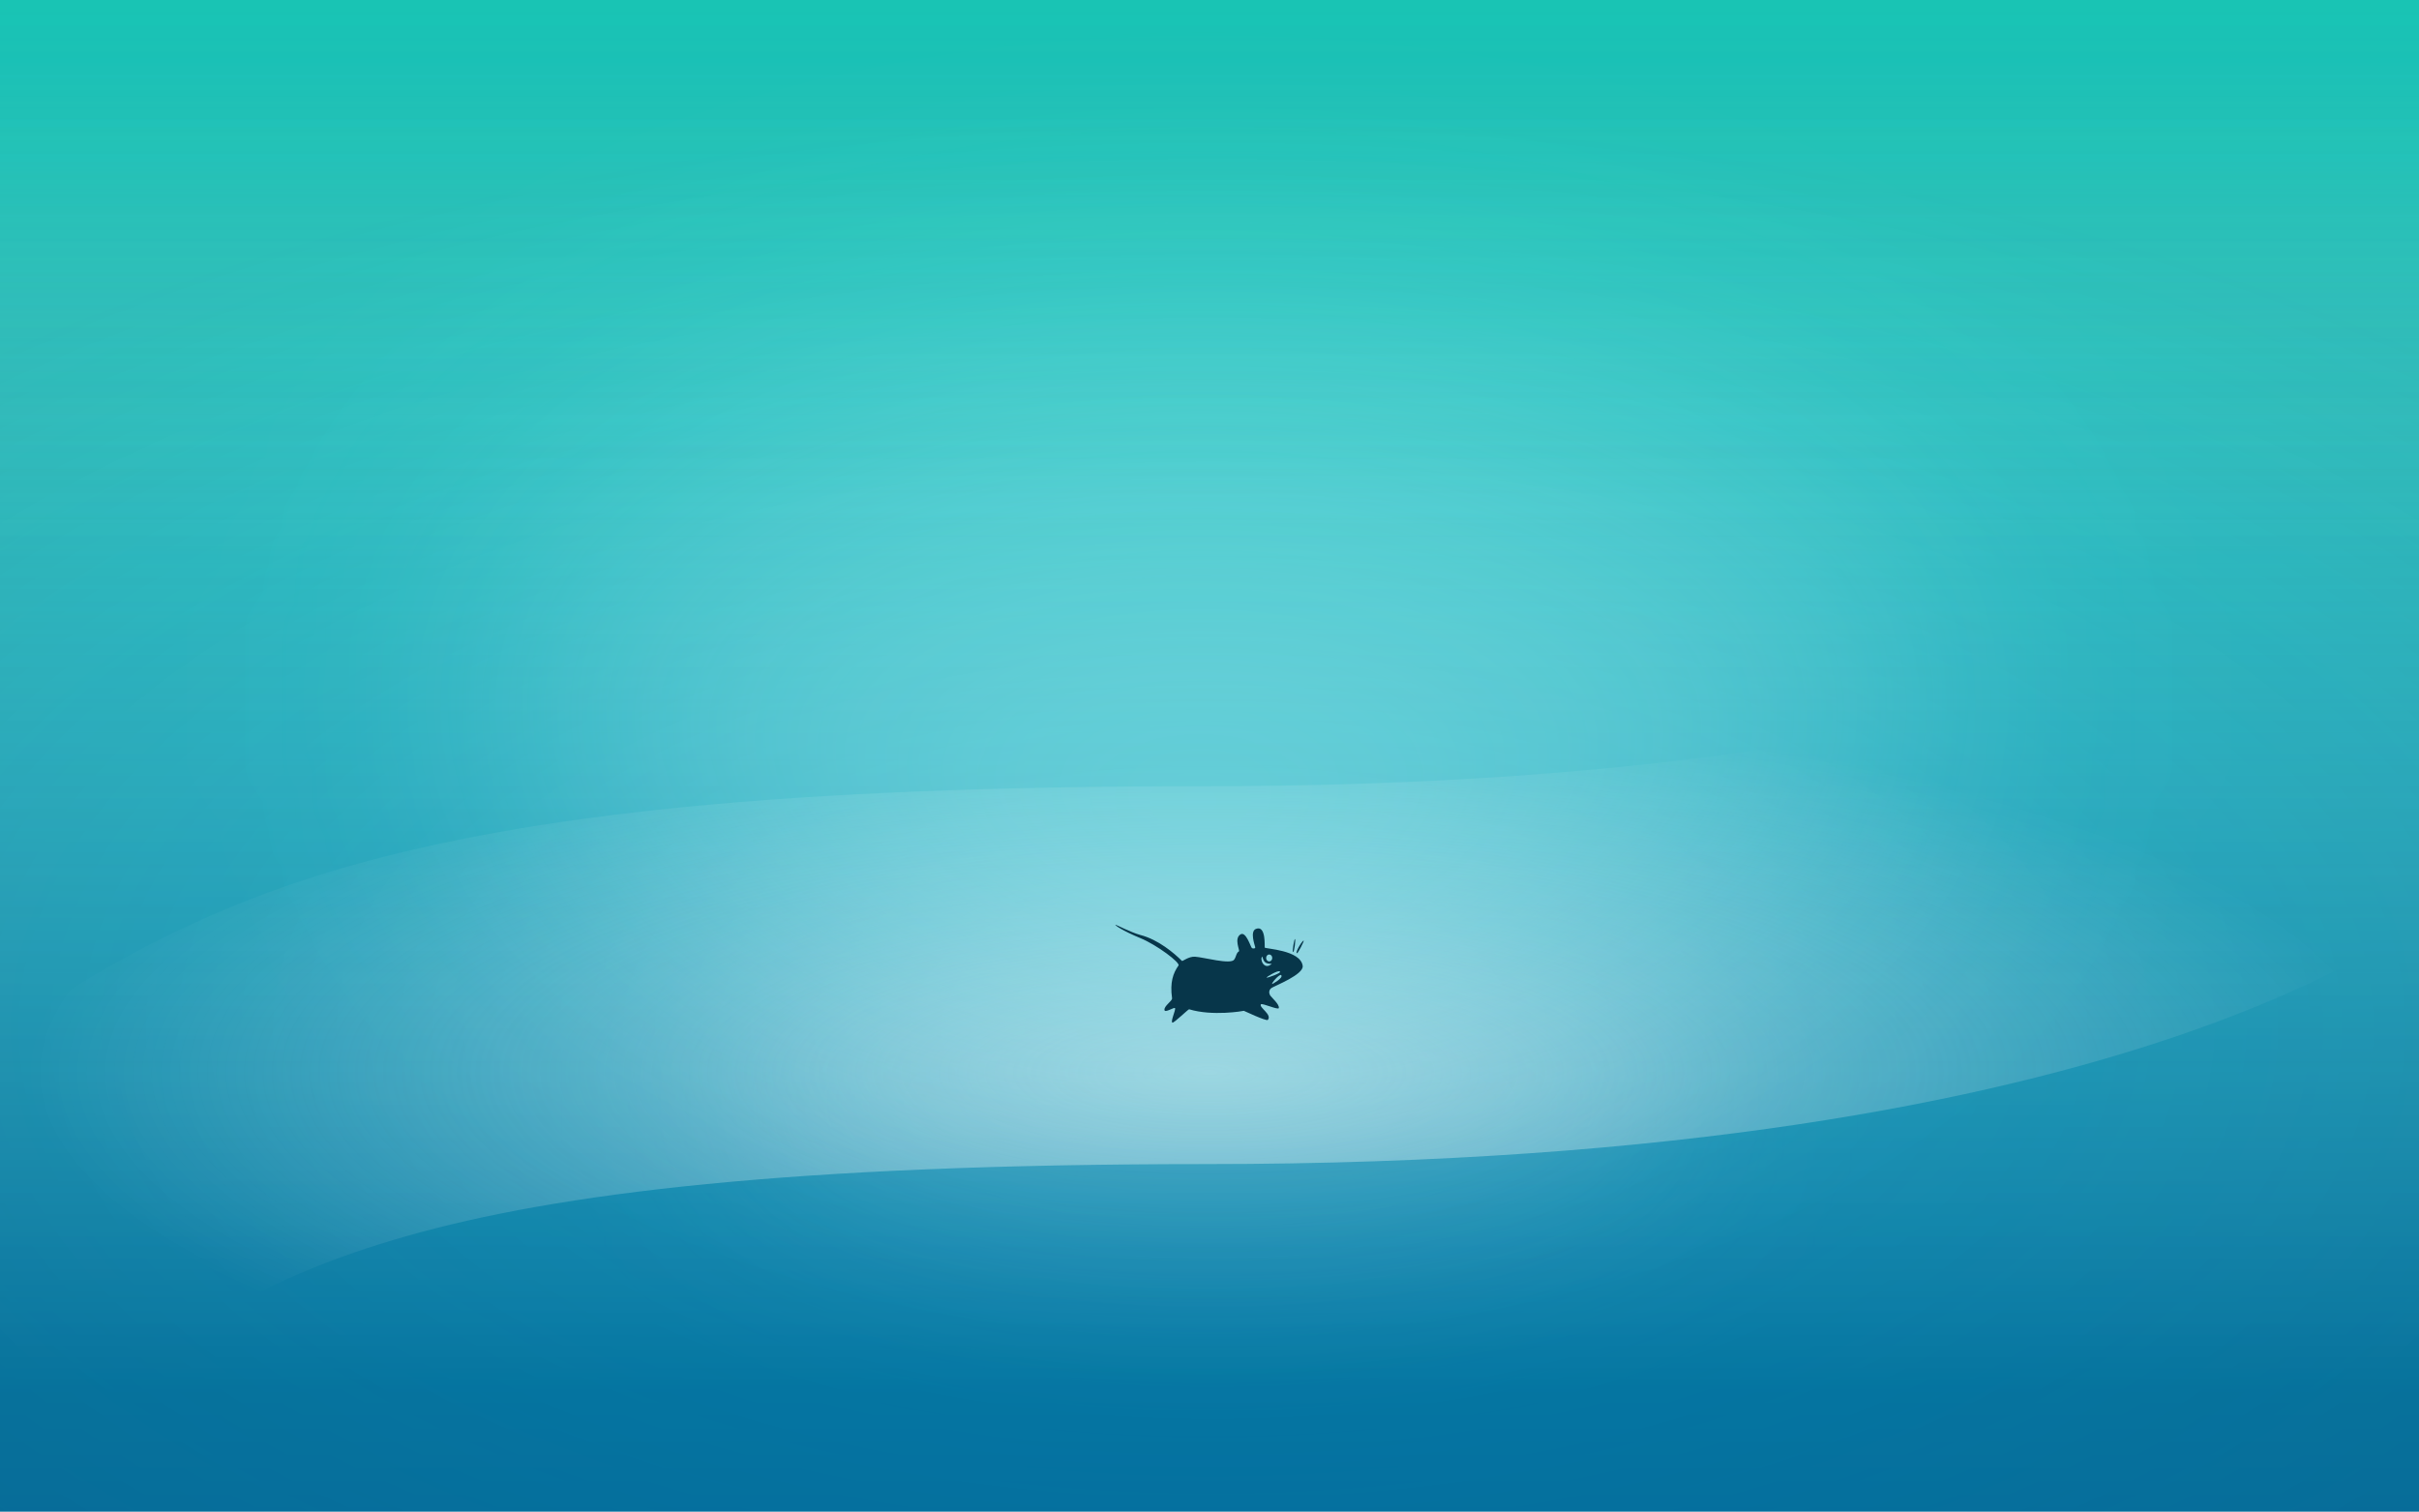
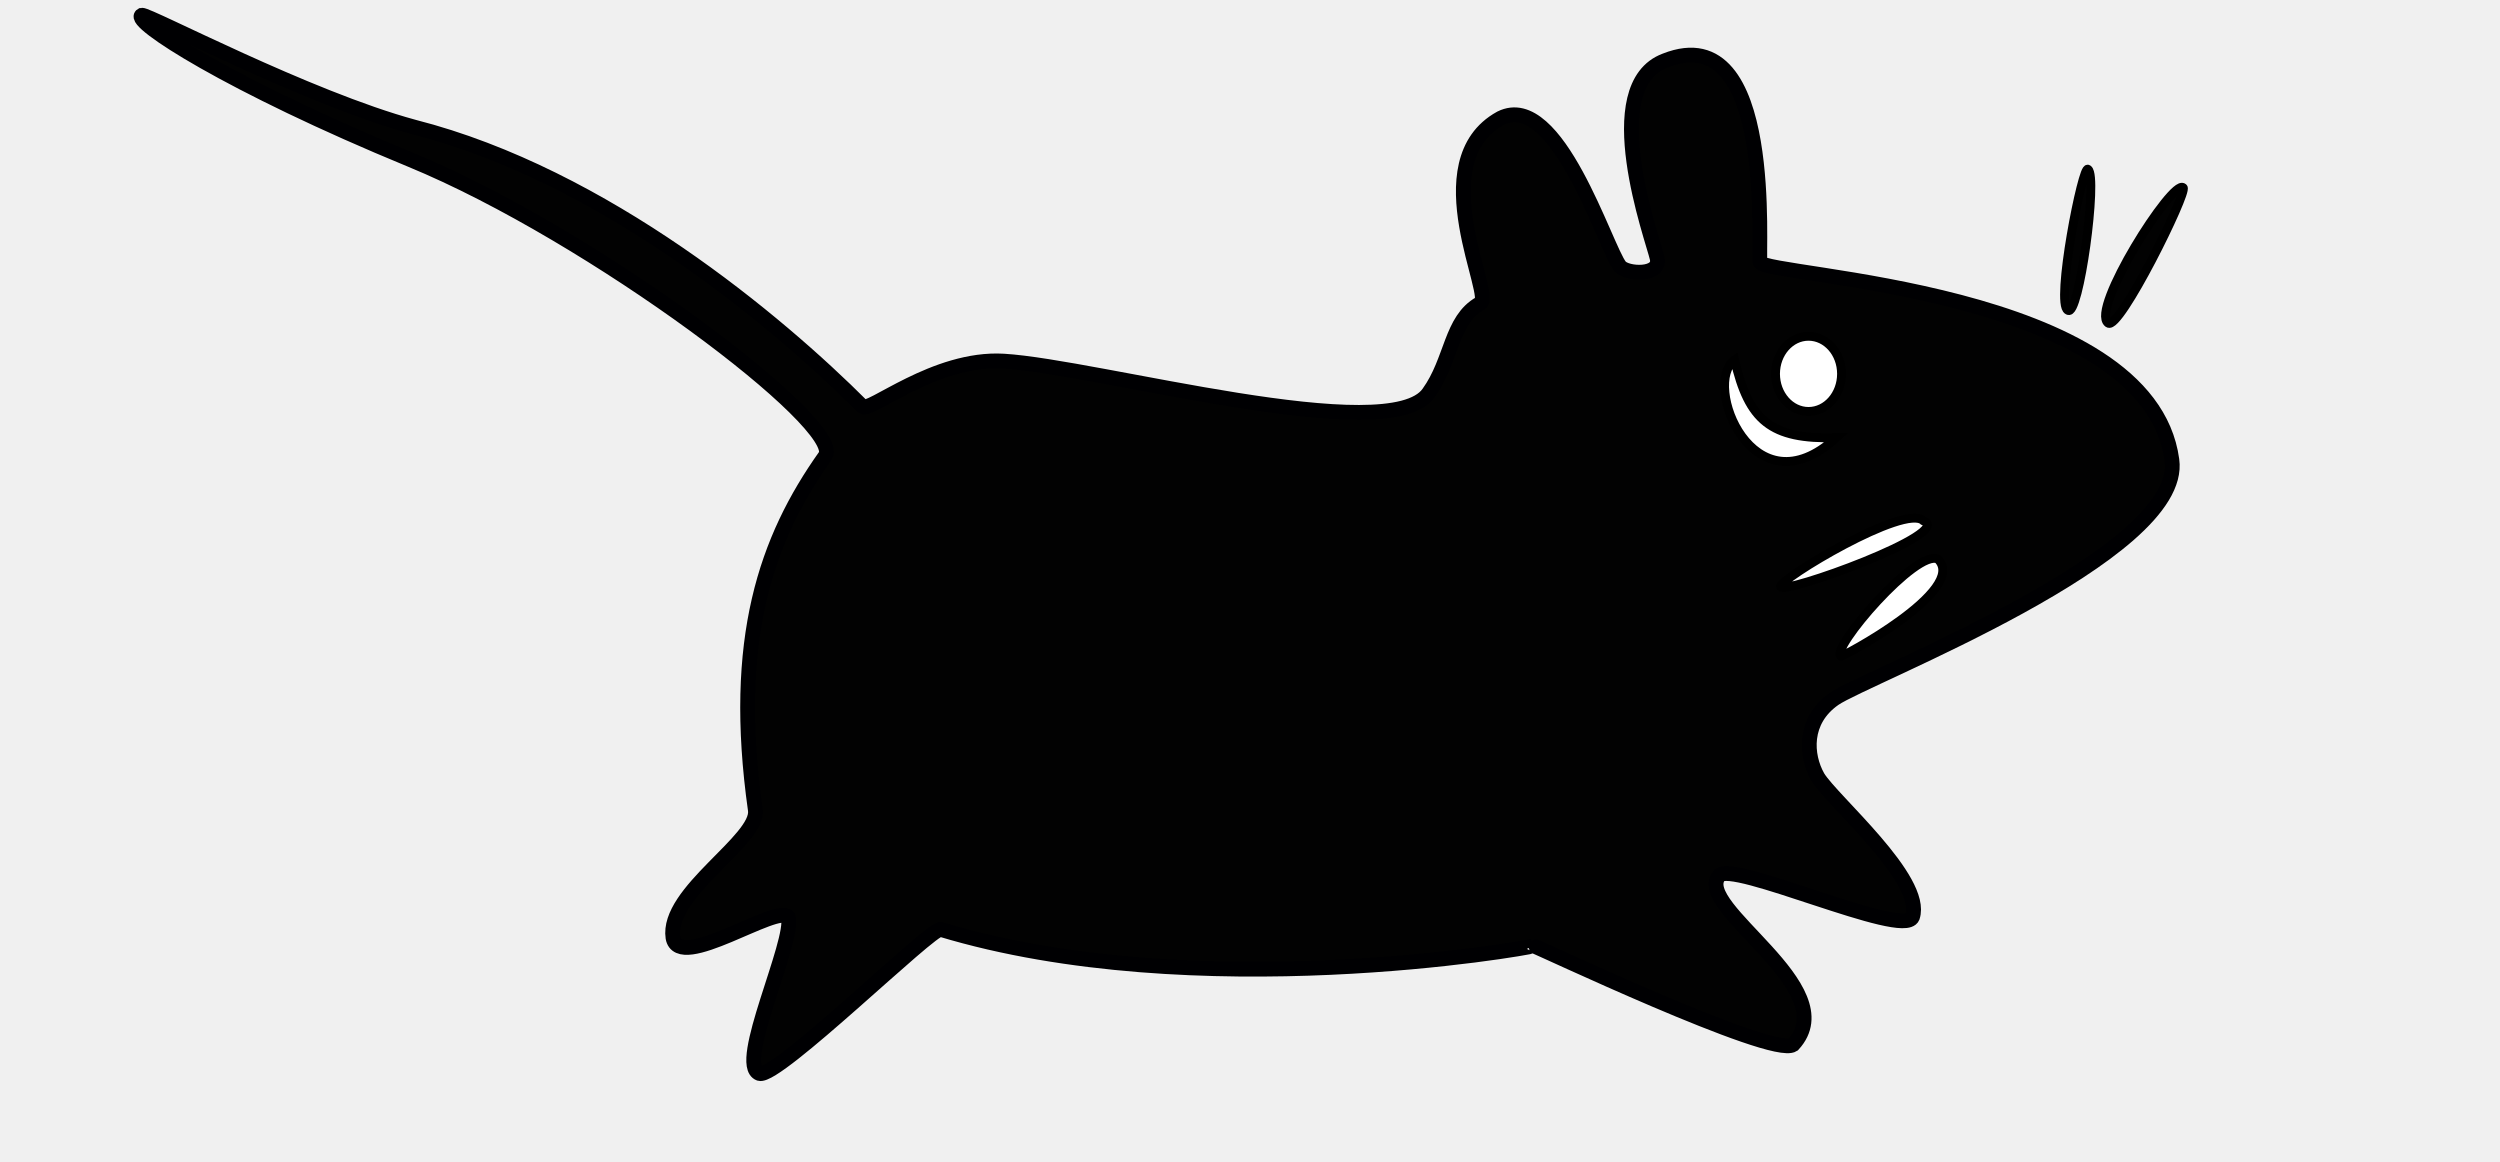
- <svg xmlns="http://www.w3.org/2000/svg" xmlns:xlink="http://www.w3.org/1999/xlink" width="3840" height="2400" viewBox="0 0 3840 2400" id="svg2" version="1.1">
-   <defs id="defs4">
-     <linearGradient id="linearGradient4174">
-       <stop style="stop-color:#007e9f;stop-opacity:0.25" offset="0" id="stop4176" />
-       <stop style="stop-color:#ffffff;stop-opacity:0" offset="1" id="stop4178" />
-     </linearGradient>
-     <linearGradient id="linearGradient4197">
-       <stop style="stop-color:#eaf8f6;stop-opacity:1" offset="0" id="stop4199" />
-       <stop style="stop-color:#ffffff;stop-opacity:0" offset="1" id="stop4201" />
-     </linearGradient>
-     <linearGradient id="linearGradient4173">
-       <stop style="stop-color:#cdfffa;stop-opacity:0.502" offset="0" id="stop4175" />
-       <stop style="stop-color:#ffffff;stop-opacity:0;" offset="1" id="stop4177" />
-     </linearGradient>
-     <linearGradient id="linearGradient4155">
-       <stop id="stop4157" offset="0" style="stop-color:#00648c;stop-opacity:0.475" />
-       <stop id="stop4159" offset="1" style="stop-color:#ffffff;stop-opacity:0" />
-     </linearGradient>
-     <linearGradient id="linearGradient4224">
-       <stop id="stop4240" offset="0" style="stop-color:#0785bf;stop-opacity:1" />
-       <stop id="stop4242" offset="1" style="stop-color:#17f8de;stop-opacity:1" />
-     </linearGradient>
-     <linearGradient id="linearGradient4244">
-       <stop style="stop-color:#00435d;stop-opacity:0" offset="0" id="stop4226" />
-       <stop style="stop-color:#2e2f2f;stop-opacity:0.224" offset="1" id="stop4228" />
-     </linearGradient>
-     <linearGradient xlink:href="#linearGradient4224" id="linearGradient4234" x1="3840" y1="1056.464" x2="3840" y2="-1339.618" gradientUnits="userSpaceOnUse" />
-     <radialGradient xlink:href="#linearGradient4244" id="radialGradient4248" cx="1922.688" cy="559.537" fx="1922.688" fy="559.537" r="1920" gradientTransform="matrix(1.502972,0,0,0.7533736,-965.7058,-136.8332)" gradientUnits="userSpaceOnUse" />
-     <filter style="color-interpolation-filters:sRGB" id="filter4403" x="-0.221" width="1.442" y="-0.714" height="2.427">
-       <feGaussianBlur stdDeviation="139.33" id="feGaussianBlur4405" />
-     </filter>
-     <linearGradient xlink:href="#linearGradient4155" id="linearGradient4153" x1="1577.143" y1="852.362" x2="1577.143" y2="-1256.209" gradientUnits="userSpaceOnUse" />
-     <radialGradient xlink:href="#linearGradient4173" id="radialGradient4179" cx="1920.126" cy="198.361" fx="1913.549" fy="391.811" r="500" gradientTransform="matrix(1,0,0,0.6,0,79.34448)" gradientUnits="userSpaceOnUse" />
-     <filter style="color-interpolation-filters:sRGB" id="filter4181" x="-0.214" width="1.429" y="-0.5" height="2">
-       <feGaussianBlur stdDeviation="62.524" id="feGaussianBlur4183" />
-     </filter>
-     <radialGradient xlink:href="#linearGradient4197" id="radialGradient4203" cx="1917.19" cy="529.904" fx="1917.19" fy="529.904" r="2448.702" gradientTransform="matrix(0.7655453,0,0,0.2391844,452.3038,228.6893)" gradientUnits="userSpaceOnUse" />
-     <linearGradient xlink:href="#linearGradient4174" id="linearGradient4172" x1="1519.269" y1="-1327.496" x2="1519.269" y2="-446.643" gradientUnits="userSpaceOnUse" />
-   </defs>
-   <g id="layer1" transform="translate(0,1347.638)">
-     <rect style="opacity:1;fill:url(#linearGradient4234);fill-opacity:1;stroke:none;stroke-width:15;stroke-miterlimit:4;stroke-dasharray:none;stroke-dashoffset:0;stroke-opacity:1" id="rect4155" width="3840" height="2400" x="0" y="-1347.638" />
-     <rect y="-1347.638" x="0" height="2400" width="3840" id="rect4236" style="opacity:1;fill:url(#radialGradient4248);fill-opacity:1;stroke:none;stroke-width:15;stroke-miterlimit:4;stroke-dasharray:none;stroke-dashoffset:0;stroke-opacity:1" />
-     <path style="fill:#7f7f7f;fill-opacity:1;fill-rule:evenodd;stroke:#000000;stroke-width:1px;stroke-linecap:butt;stroke-linejoin:miter;stroke-opacity:1" d="" id="path12" />
-     <g style="fill:#000000;fill-opacity:0.5;stroke:none" id="g23" transform="matrix(1.734515,0,0,1.740619,1512.957,-477.8149)" />
-     <ellipse style="opacity:0.803;fill:#d2f2ff;fill-opacity:0.284;stroke:none;stroke-width:15;stroke-miterlimit:4;stroke-dasharray:none;stroke-dashoffset:0;stroke-opacity:1;filter:url(#filter4403)" id="path4333" cx="1920" cy="401.505" rx="757.389" ry="234.286" />
-     <rect style="opacity:1;fill:url(#linearGradient4153);fill-opacity:1;stroke:none;stroke-width:15;stroke-miterlimit:4;stroke-dasharray:none;stroke-dashoffset:0;stroke-opacity:1" id="rect4149" width="3840" height="2400" x="0" y="-1347.638" />
-     <path style="color:#000000;font-style:normal;font-variant:normal;font-weight:normal;font-stretch:normal;font-size:medium;line-height:normal;font-family:sans-serif;text-indent:0;text-align:start;text-decoration:none;text-decoration-line:none;text-decoration-style:solid;text-decoration-color:#000000;letter-spacing:normal;word-spacing:normal;text-transform:none;direction:ltr;block-progression:tb;writing-mode:lr-tb;baseline-shift:baseline;text-anchor:start;white-space:normal;clip-rule:nonzero;display:inline;overflow:visible;visibility:visible;opacity:0.5;isolation:auto;mix-blend-mode:normal;color-interpolation:sRGB;color-interpolation-filters:linearRGB;solid-color:#000000;solid-opacity:1;fill:url(#radialGradient4203);fill-opacity:1;fill-rule:evenodd;stroke:none;stroke-width:500;stroke-linecap:butt;stroke-linejoin:miter;stroke-miterlimit:4;stroke-dasharray:none;stroke-dashoffset:0;stroke-opacity:1;color-rendering:auto;image-rendering:auto;shape-rendering:auto;text-rendering:auto;enable-background:accumulate" d="m 3666.079,-437.246 c 0,0 -0.794,3.472 -49.455,32.852 -48.662,29.38 -133.334,73.084 -265.026,118.318 -263.382,90.468 -715.018,186.785 -1438.5,186.785 -672.727,0 -1071.751,45.166 -1360.15,127.34 C 264.55,110.222 92.702,233.994 -80,348.064 L 113.894,888.115 C 295.899,767.9 407.051,682.981 645.513,615.035 883.976,547.09 1255.675,500.709 1913.098,500.709 c 753.012,0 1241.345,-99.761 1548.81,-205.371 153.733,-52.805 262.204,-107.141 335.329,-151.291 C 3870.363,99.897 3920,54.352 3920,54.352 Z" id="path4187" />
-     <ellipse style="opacity:0.9;fill:url(#radialGradient4179);fill-opacity:1;stroke:none;stroke-width:5;stroke-linecap:round;stroke-linejoin:miter;stroke-miterlimit:4;stroke-dasharray:none;stroke-dashoffset:0;stroke-opacity:0;filter:url(#filter4181)" id="path4159" cx="1920.126" cy="198.361" rx="350" ry="150" transform="matrix(3.457459,0,0,3.761387,-4718.757,-996.5716)" />
-     <path id="ellipse4274-3" style="opacity:1;fill:#07364a;fill-opacity:1;fill-rule:evenodd;stroke:none;stroke-width:0.558pt;stroke-linecap:butt;stroke-linejoin:miter;stroke-opacity:1" d="m 2019.604,173.403 a 4.834,5.523 0 0 1 -4.834,5.523 4.834,5.523 0 0 1 -4.834,-5.523 4.834,5.523 0 0 1 4.834,-5.523 4.834,5.523 0 0 1 4.834,5.523 z m 0.01,0.011 a 4.834,5.523 0 0 1 -4.834,5.523 4.834,5.523 0 0 1 -4.834,-5.523 4.834,5.523 0 0 1 4.834,-5.523 4.834,5.523 0 0 1 4.834,5.523 z m -15.685,-2.168 c -4.806,3.41 2.638,22.706 14.882,11.439 -9.62,0.284 -12.829,-2.543 -14.882,-11.439 z m 51.732,-27.985 c -0.765,-0.891 -4.824,19.787 -2.947,20.703 1.611,1.21 4.418,-19.627 2.947,-20.703 z m -36.047,30.153 a 4.834,5.523 0 0 1 -4.834,5.523 4.834,5.523 0 0 1 -4.834,-5.523 4.834,5.523 0 0 1 4.834,-5.523 4.834,5.523 0 0 1 4.834,5.523 z m 49.978,-27.464 c -1.545,-1.283 -13.665,17.906 -10.985,19.897 1.611,1.21 11.675,-19.213 10.985,-19.897 z m -50.102,68.829 c -1.63,-0.989 11.082,-15.864 14.2,-14.25 4.553,4.54 -14.414,14.604 -14.2,14.25 z m -8.841,-10.217 c -0.293,-1.027 18.218,-12.263 20.898,-9.68 4.824,1.755 -20.727,10.983 -20.898,9.68 z m -239.905,-83.946 c 0.933,-0.157 24.202,12.169 39.842,16.428 27.889,7.152 53.347,28.678 65.651,41.044 0.912,1.058 10.568,-7.255 20.674,-6.656 13.803,0.839 56.514,12.891 62.221,4.684 3.46,-4.818 3.212,-10.729 7.53,-13.15 2.324,-0.653 -8.64,-20.776 3.013,-27.223 8.308,-4.167 15.349,19.162 17.482,21.777 0.956,1.17 6.026,1.455 5.426,-1.21 -0.65,-2.895 -8.851,-25.281 1.206,-29.037 16.334,-6.491 13.439,28.644 13.864,29.643 0.904,2.127 56.887,3.767 60.281,29.037 1.964,13.908 -44.851,31.883 -49.43,35.086 -4.577,3.203 -4.196,8.325 -2.411,11.495 2.052,3.438 15.69,15.041 13.866,20.567 -1.254,3.192 -26.708,-8.508 -28.333,-6.049 -3.707,4.698 18.53,16.458 10.851,24.802 -3.044,1.998 -38.067,-14.715 -37.979,-14.518 -0.94,0.359 -49.489,8.9 -86.806,-2.421 -1.315,-0.372 -23.95,21.942 -26.524,21.175 -3.519,-1.295 5.188,-19.408 4.22,-22.988 -1.582,-1.995 -16.046,8.099 -16.879,3.025 -0.996,-6.668 12.693,-14.334 12.057,-18.753 -3.53,-25.107 1.577,-39.768 10.248,-52.024 2.891,-4.512 -33.983,-32.456 -60.679,-43.484 -26.694,-11.029 -40.976,-20.376 -39.389,-21.248 z" />
-     <rect y="-1347.638" x="0" height="2400" width="3840" id="rect4168" style="opacity:0.437;fill:url(#linearGradient4172);fill-opacity:1;stroke:none;stroke-width:15;stroke-miterlimit:4;stroke-dasharray:none;stroke-dashoffset:0;stroke-opacity:1" />
+ <svg xmlns="http://www.w3.org/2000/svg" viewBox="0 0 211 98" role="img" aria-labelledby="title">
+   <g transform="translate(-136.6543 -342.5193)">
+     <path fill="#020202" stroke="#000002" stroke-width="1.25" d="M148.622 343.804c.538-.09 13.953 6.991 22.97 9.438 16.079 4.109 30.756 16.476 37.85 23.58.526.608 6.093-4.168 11.919-3.824 7.958.482 32.582 7.406 35.872 2.691 1.995-2.768 1.852-6.164 4.341-7.555 1.34-.375-4.981-11.936 1.737-15.64 4.79-2.394 8.849 11.009 10.079 12.511.551.672 3.474.836 3.128-.695-.375-1.663-5.103-14.524.695-16.682 9.417-3.729 7.748 16.456 7.993 17.03.521 1.222 32.797 2.164 34.754 16.682 1.132 7.99-25.858 18.317-28.498 20.157-2.639 1.84-2.419 4.783-1.39 6.604 1.183 1.975 9.046 8.641 7.994 11.816-.723 1.834-15.398-4.888-16.335-3.475-2.137 2.699 10.683 9.455 6.256 14.249-1.755 1.148-21.947-8.454-21.896-8.341-.542.206-28.532 5.113-50.046-1.391-.758-.214-13.808 12.606-15.292 12.165-2.029-.744 2.991-11.15 2.433-13.207-.912-1.146-9.251 4.653-9.731 1.738-.574-3.831 7.318-8.235 6.951-10.774-2.035-14.424.909-22.847 5.908-29.888 1.667-2.592-19.592-18.646-34.983-24.982-15.39-6.336-23.624-11.706-22.709-12.207z" />
+     <path fill="#fff" stroke="#000" stroke-width=".75" d="M286.934 392.031c-.169-.59 10.503-7.045 12.048-5.561 2.781 1.008-11.95 6.31-12.048 5.561zM292.031 397.901c-.94-.568 6.389-9.114 8.187-8.187 2.625 2.608-8.31 8.39-8.187 8.187z" />
+     <path fill="#020202" stroke="#000" stroke-width=".75" d="M320.916 358.358c-.891-.737-7.878 10.287-6.333 11.431.929.695 6.731-11.038 6.333-11.431z" />
+     <ellipse cx="289.294" cy="374.073" rx="2.787" ry="3.173" fill="#fff" stroke="#000" stroke-width=".75" />
+     <path fill="#020202" stroke="#000" stroke-width=".75" d="M312.884 356.813c-.441-.512-2.781 11.368-1.699 11.894.929.695 2.547-11.276 1.699-11.894z" />
+     <path fill="#fff" stroke="#000" stroke-width=".75" d="M283.059 372.891c-2.771 1.959 1.521 13.045 8.58 6.572-5.546.163-7.396-1.461-8.58-6.572z" />
  </g>
</svg>
